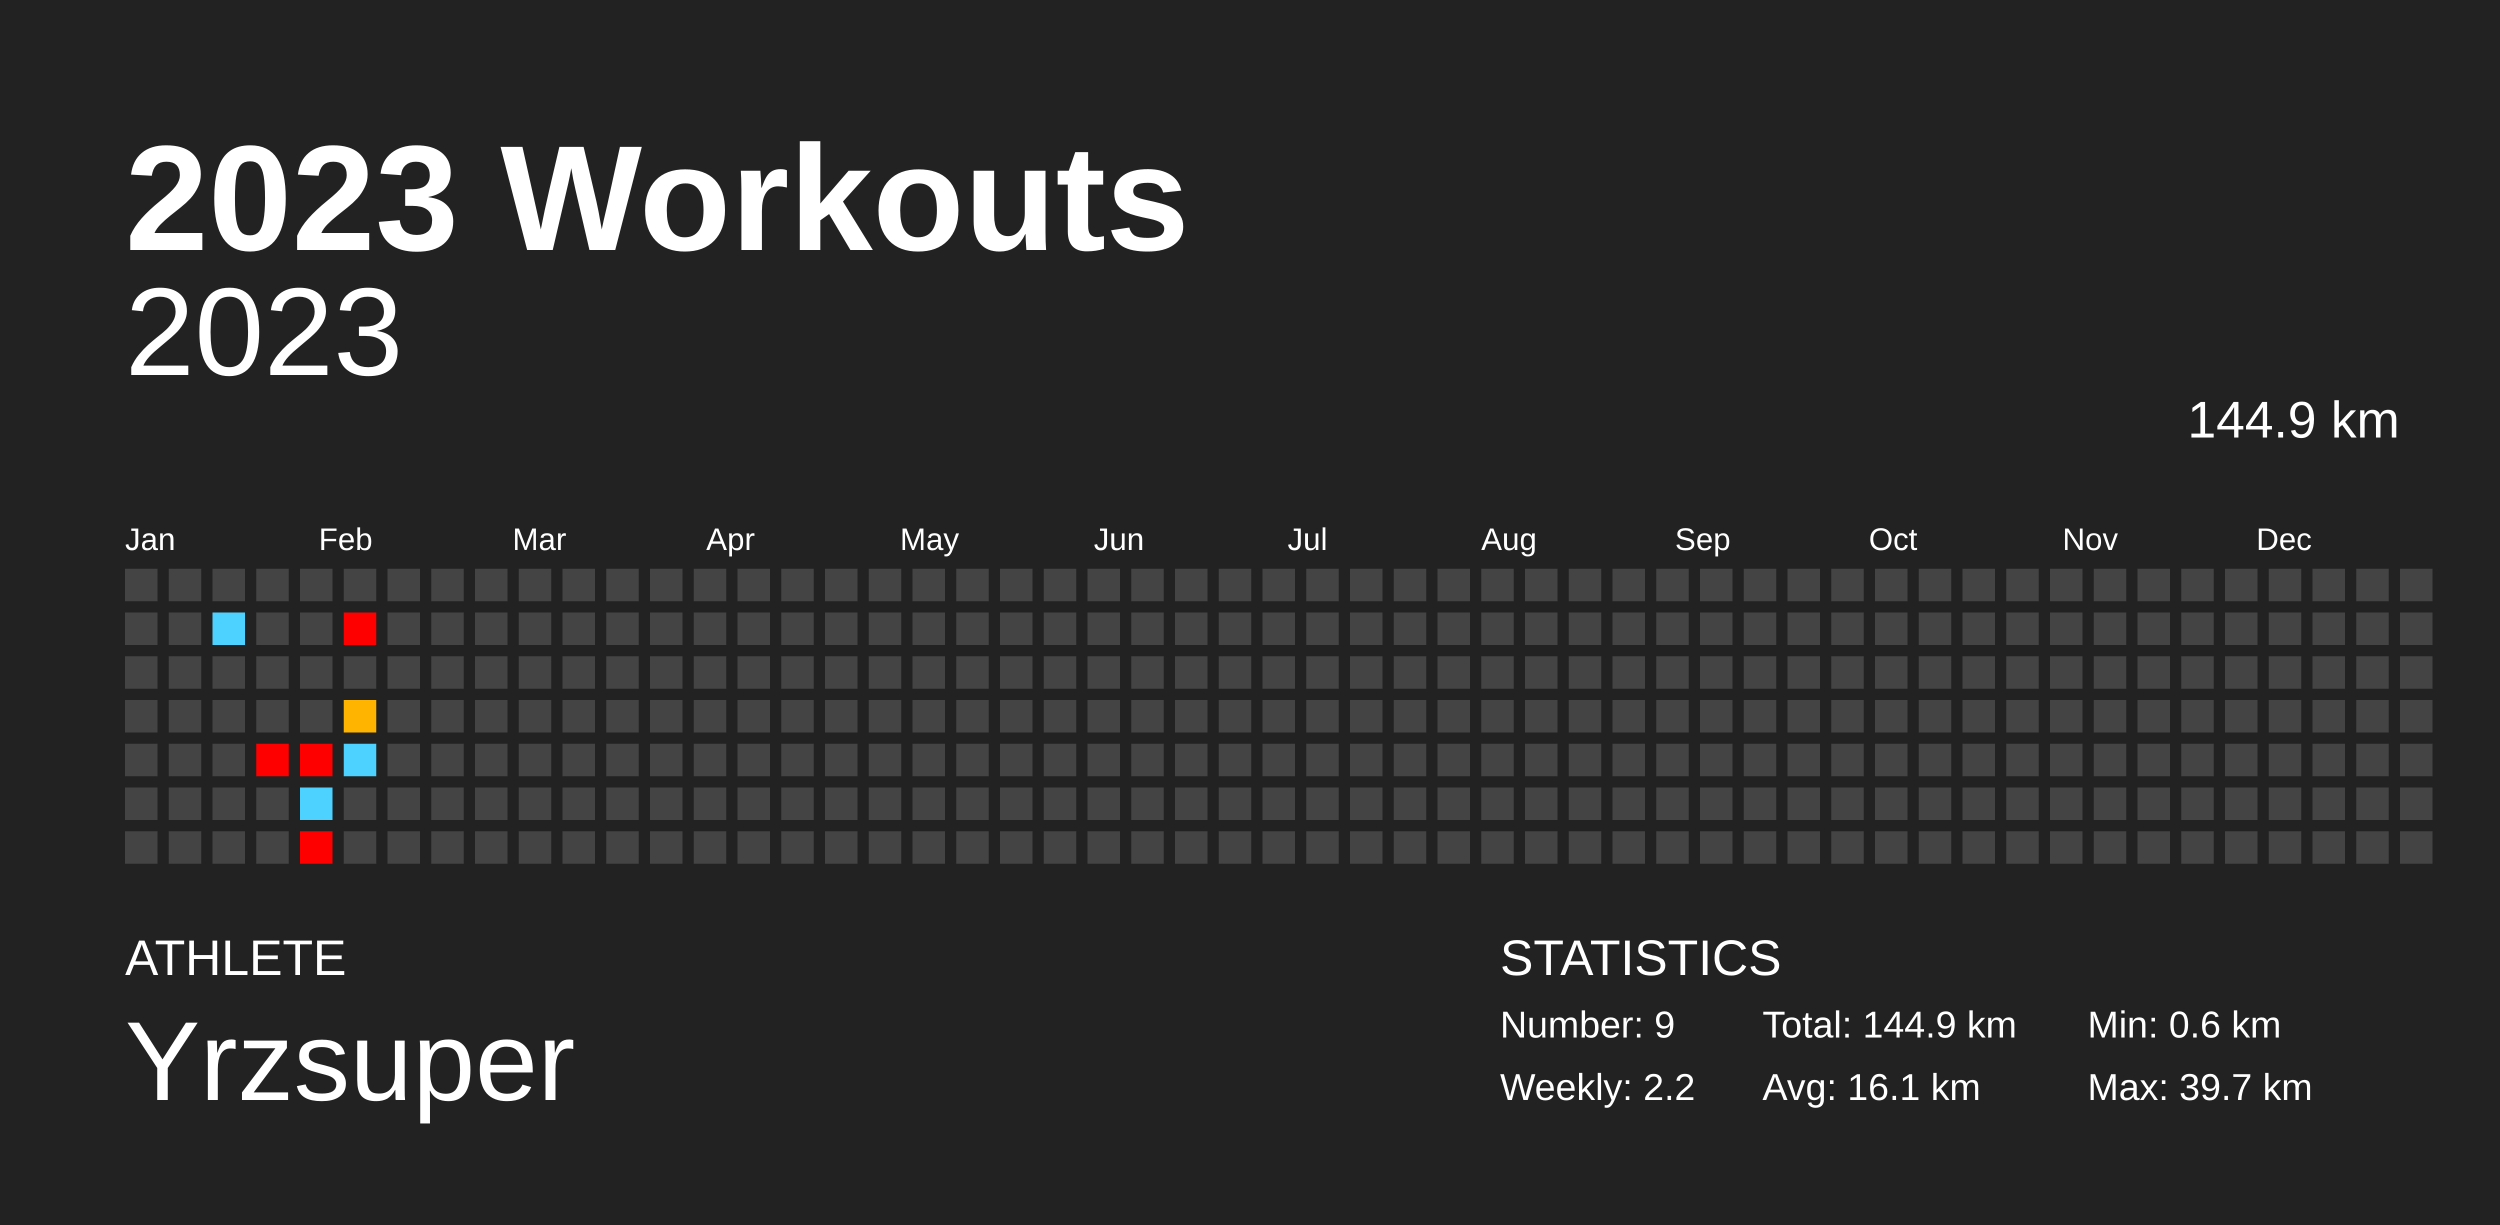
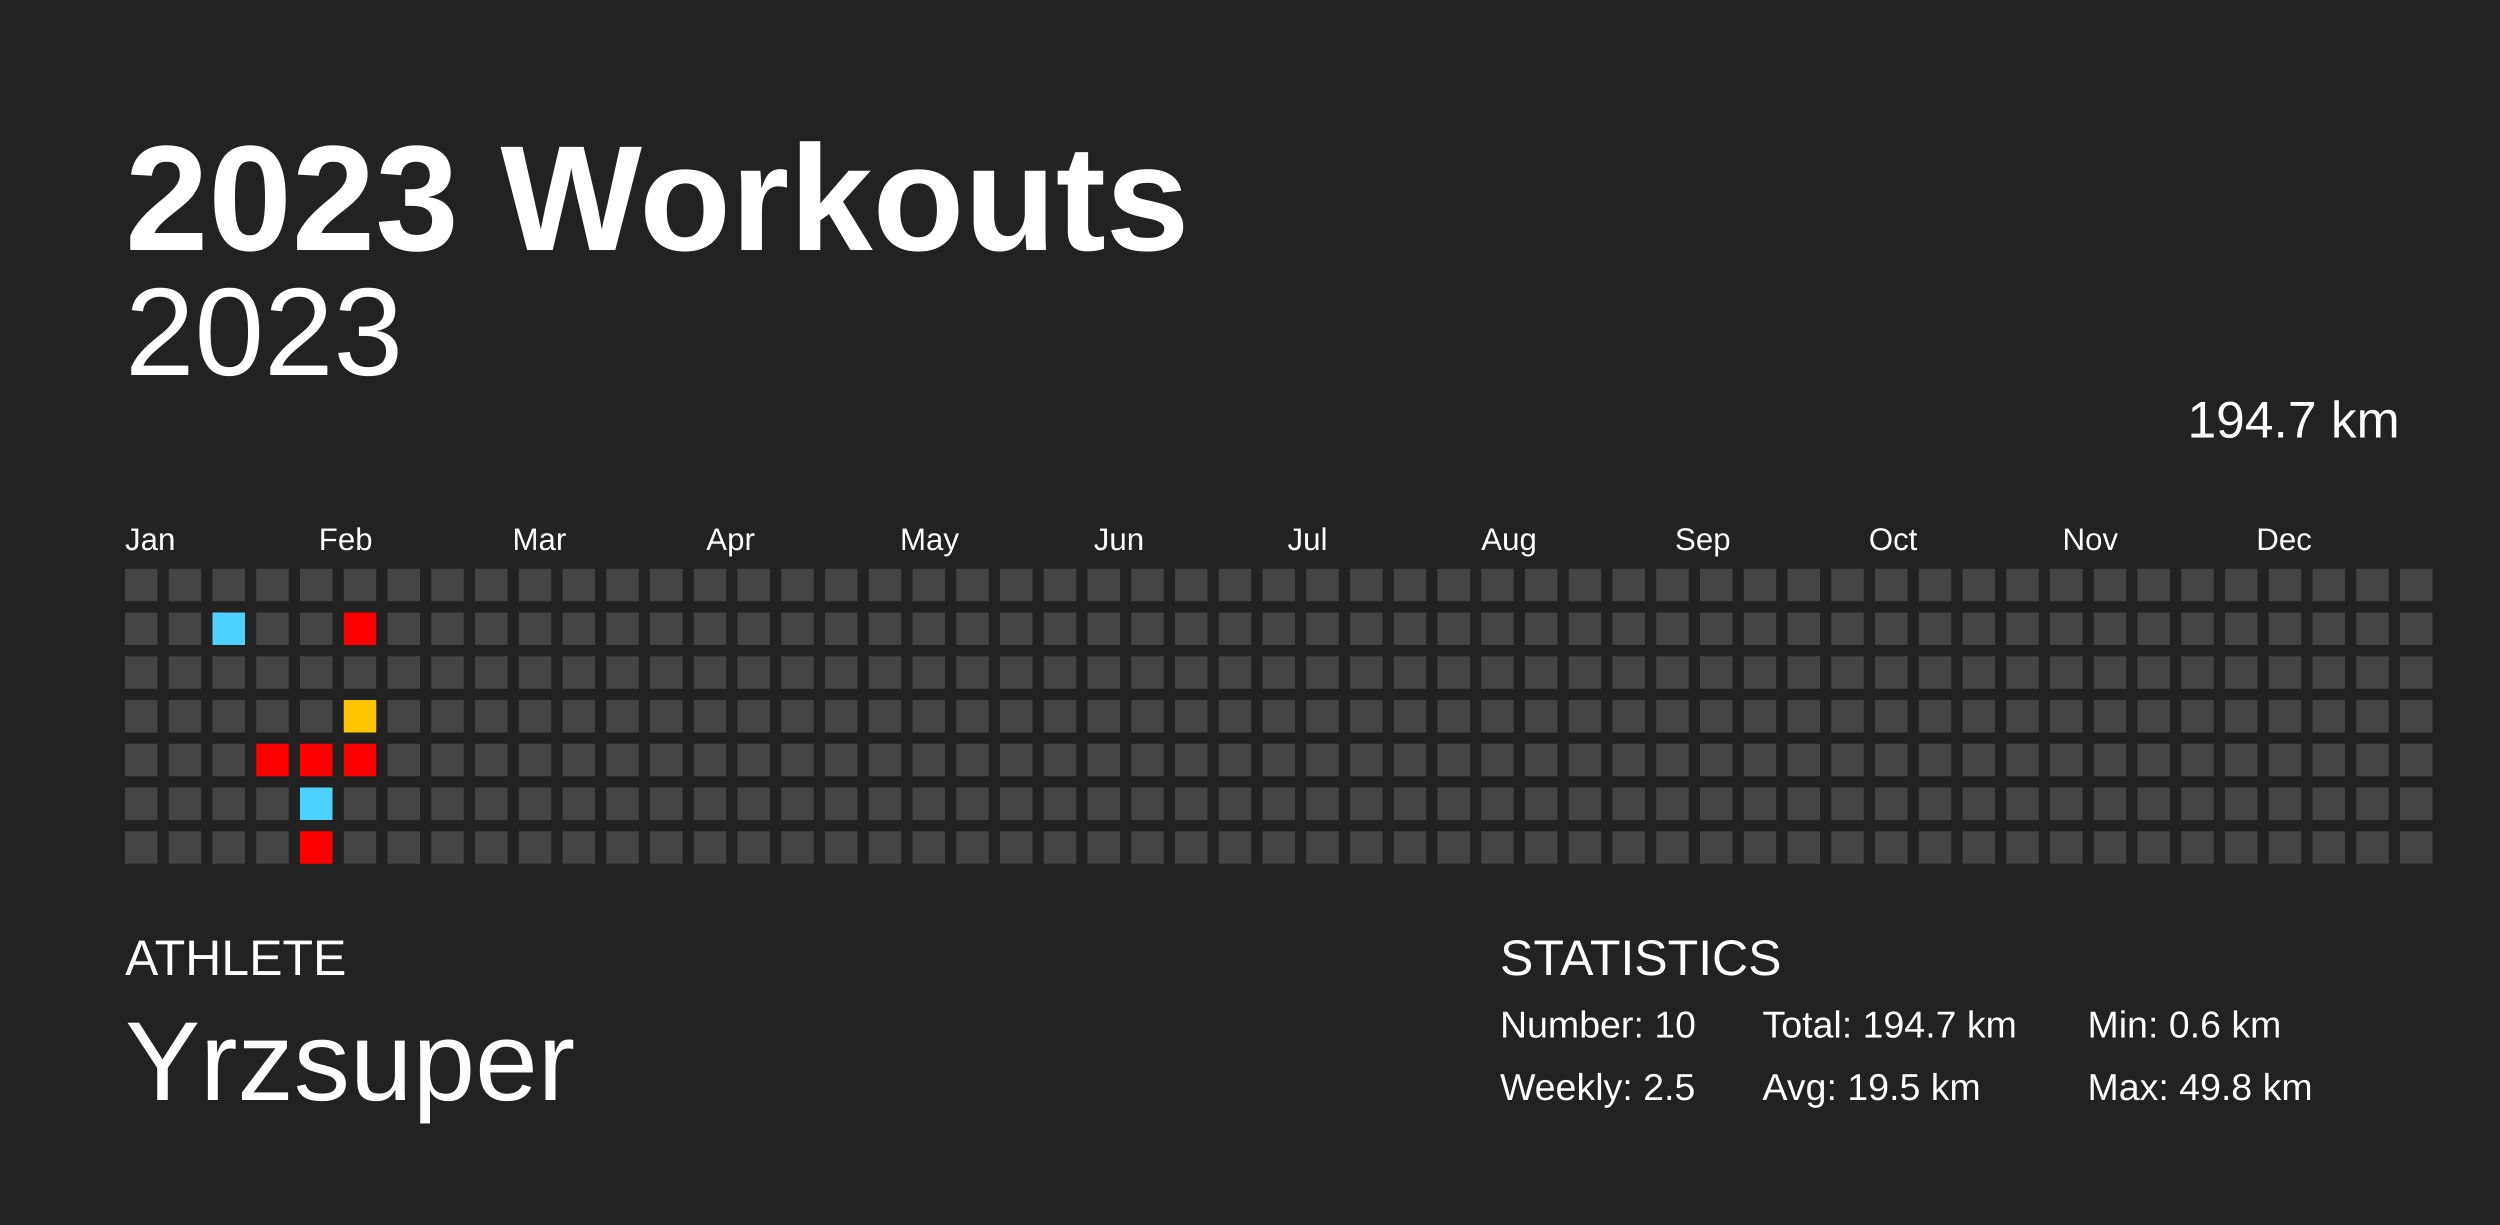
<svg xmlns="http://www.w3.org/2000/svg" baseProfile="full" height="98mm" version="1.1" viewBox="0,0,200,98" width="200mm">
  <defs />
  <rect fill="#222222" height="98" width="200" x="0" y="0" />
  <text fill="#FFFFFF" style="font-size:12px; font-family:Arial; font-weight:bold;" x="10" y="20">2023 Workouts</text>
  <text fill="#FFFFFF" style="font-size:4px; font-family:Arial" x="10" y="78">ATHLETE</text>
  <text fill="#FFFFFF" style="font-size:9px; font-family:Arial" x="10" y="88">Yrzsuper</text>
  <text fill="#FFFFFF" style="font-size:4px; font-family:Arial" x="120" y="78">STATISTICS</text>
-   <text fill="#FFFFFF" style="font-size:3px; font-family:Arial" x="120" y="83">Number: 9</text>
-   <text fill="#FFFFFF" style="font-size:3px; font-family:Arial" x="120" y="88">Weekly: 2.2</text>
-   <text fill="#FFFFFF" style="font-size:3px; font-family:Arial" x="141" y="83">Total: 144.9 km</text>
-   <text fill="#FFFFFF" style="font-size:3px; font-family:Arial" x="141" y="88">Avg: 16.1 km</text>
+   <text fill="#FFFFFF" style="font-size:3px; font-family:Arial" x="120" y="83">Number: 10</text>
+   <text fill="#FFFFFF" style="font-size:3px; font-family:Arial" x="120" y="88">Weekly: 2.5</text>
+   <text fill="#FFFFFF" style="font-size:3px; font-family:Arial" x="141" y="83">Total: 194.7 km</text>
+   <text fill="#FFFFFF" style="font-size:3px; font-family:Arial" x="141" y="88">Avg: 19.5 km</text>
  <text fill="#FFFFFF" style="font-size:3px; font-family:Arial" x="167" y="83">Min: 0.6 km</text>
-   <text fill="#FFFFFF" style="font-size:3px; font-family:Arial" x="167" y="88">Max: 39.7 km</text>
+   <text fill="#FFFFFF" style="font-size:3px; font-family:Arial" x="167" y="88">Max: 49.8 km</text>
  <text alignment-baseline="hanging" fill="#FFFFFF" style="font-size:10.0px; font-family:Arial;" x="10" y="30">2023</text>
-   <text alignment-baseline="hanging" fill="#FFFFFF" style="font-size:4.125px; font-family:Arial;" x="175" y="35">144.9 km</text>
+   <text alignment-baseline="hanging" fill="#FFFFFF" style="font-size:4.125px; font-family:Arial;" x="175" y="35">194.7 km</text>
  <text fill="#FFFFFF" style="font-size:2.5px; font-family:Arial" x="10.0" y="44">Jan</text>
  <text fill="#FFFFFF" style="font-size:2.5px; font-family:Arial" x="25.5" y="44">Feb</text>
  <text fill="#FFFFFF" style="font-size:2.5px; font-family:Arial" x="41.0" y="44">Mar</text>
  <text fill="#FFFFFF" style="font-size:2.5px; font-family:Arial" x="56.5" y="44">Apr</text>
  <text fill="#FFFFFF" style="font-size:2.5px; font-family:Arial" x="72.0" y="44">May</text>
  <text fill="#FFFFFF" style="font-size:2.5px; font-family:Arial" x="87.5" y="44">Jun</text>
  <text fill="#FFFFFF" style="font-size:2.5px; font-family:Arial" x="103.0" y="44">Jul</text>
  <text fill="#FFFFFF" style="font-size:2.5px; font-family:Arial" x="118.5" y="44">Aug</text>
  <text fill="#FFFFFF" style="font-size:2.5px; font-family:Arial" x="134.0" y="44">Sep</text>
  <text fill="#FFFFFF" style="font-size:2.5px; font-family:Arial" x="149.5" y="44">Oct</text>
  <text fill="#FFFFFF" style="font-size:2.5px; font-family:Arial" x="165.0" y="44">Nov</text>
  <text fill="#FFFFFF" style="font-size:2.5px; font-family:Arial" x="180.5" y="44">Dec</text>
  <rect fill="#444444" height="2.6" width="2.6" x="10.0" y="45.5" />
  <rect fill="#444444" height="2.6" width="2.6" x="10.0" y="49.0" />
  <rect fill="#444444" height="2.6" width="2.6" x="10.0" y="52.5" />
  <rect fill="#444444" height="2.6" width="2.6" x="10.0" y="56.0" />
  <rect fill="#444444" height="2.6" width="2.6" x="10.0" y="59.5" />
  <rect fill="#444444" height="2.6" width="2.6" x="10.0" y="63.0" />
  <rect fill="#444444" height="2.6" width="2.6" x="10.0" y="66.5" />
  <rect fill="#444444" height="2.6" width="2.6" x="13.5" y="45.5" />
  <rect fill="#444444" height="2.6" width="2.6" x="13.5" y="49.0" />
  <rect fill="#444444" height="2.6" width="2.6" x="13.5" y="52.5" />
  <rect fill="#444444" height="2.6" width="2.6" x="13.5" y="56.0" />
  <rect fill="#444444" height="2.6" width="2.6" x="13.5" y="59.5" />
  <rect fill="#444444" height="2.6" width="2.6" x="13.5" y="63.0" />
  <rect fill="#444444" height="2.6" width="2.6" x="13.5" y="66.5" />
  <rect fill="#444444" height="2.6" width="2.6" x="17.0" y="45.5" />
  <rect fill="#4dd2ff" height="2.6" width="2.6" x="17.0" y="49.0" />
  <rect fill="#444444" height="2.6" width="2.6" x="17.0" y="52.5" />
  <rect fill="#444444" height="2.6" width="2.6" x="17.0" y="56.0" />
  <rect fill="#444444" height="2.6" width="2.6" x="17.0" y="59.5" />
  <rect fill="#444444" height="2.6" width="2.6" x="17.0" y="63.0" />
  <rect fill="#444444" height="2.6" width="2.6" x="17.0" y="66.5" />
  <rect fill="#444444" height="2.6" width="2.6" x="20.5" y="45.5" />
  <rect fill="#444444" height="2.6" width="2.6" x="20.5" y="49.0" />
  <rect fill="#444444" height="2.6" width="2.6" x="20.5" y="52.5" />
  <rect fill="#444444" height="2.6" width="2.6" x="20.5" y="56.0" />
  <rect fill="red" height="2.6" width="2.6" x="20.5" y="59.5" />
  <rect fill="#444444" height="2.6" width="2.6" x="20.5" y="63.0" />
  <rect fill="#444444" height="2.6" width="2.6" x="20.5" y="66.5" />
  <rect fill="#444444" height="2.6" width="2.6" x="24.0" y="45.5" />
  <rect fill="#444444" height="2.6" width="2.6" x="24.0" y="49.0" />
  <rect fill="#444444" height="2.6" width="2.6" x="24.0" y="52.5" />
  <rect fill="#444444" height="2.6" width="2.6" x="24.0" y="56.0" />
  <rect fill="red" height="2.6" width="2.6" x="24.0" y="59.5" />
  <rect fill="#4dd2ff" height="2.6" width="2.6" x="24.0" y="63.0" />
  <rect fill="red" height="2.6" width="2.6" x="24.0" y="66.5" />
  <rect fill="#444444" height="2.6" width="2.6" x="27.5" y="45.5" />
  <rect fill="red" height="2.6" width="2.6" x="27.5" y="49.0" />
  <rect fill="#444444" height="2.6" width="2.6" x="27.5" y="52.5" />
-   <rect fill="#ffb500" height="2.6" width="2.6" x="27.5" y="56.0" />
-   <rect fill="#4dd2ff" height="2.6" width="2.6" x="27.5" y="59.5" />
+   <rect fill="#ffc600" height="2.6" width="2.6" x="27.5" y="56.0" />
+   <rect fill="red" height="2.6" width="2.6" x="27.5" y="59.5" />
  <rect fill="#444444" height="2.6" width="2.6" x="27.5" y="63.0" />
  <rect fill="#444444" height="2.6" width="2.6" x="27.5" y="66.5" />
  <rect fill="#444444" height="2.6" width="2.6" x="31.0" y="45.5" />
  <rect fill="#444444" height="2.6" width="2.6" x="31.0" y="49.0" />
  <rect fill="#444444" height="2.6" width="2.6" x="31.0" y="52.5" />
  <rect fill="#444444" height="2.6" width="2.6" x="31.0" y="56.0" />
  <rect fill="#444444" height="2.6" width="2.6" x="31.0" y="59.5" />
  <rect fill="#444444" height="2.6" width="2.6" x="31.0" y="63.0" />
  <rect fill="#444444" height="2.6" width="2.6" x="31.0" y="66.5" />
  <rect fill="#444444" height="2.6" width="2.6" x="34.5" y="45.5" />
  <rect fill="#444444" height="2.6" width="2.6" x="34.5" y="49.0" />
  <rect fill="#444444" height="2.6" width="2.6" x="34.5" y="52.5" />
  <rect fill="#444444" height="2.6" width="2.6" x="34.5" y="56.0" />
  <rect fill="#444444" height="2.6" width="2.6" x="34.5" y="59.5" />
  <rect fill="#444444" height="2.6" width="2.6" x="34.5" y="63.0" />
  <rect fill="#444444" height="2.6" width="2.6" x="34.5" y="66.5" />
  <rect fill="#444444" height="2.6" width="2.6" x="38.0" y="45.5" />
  <rect fill="#444444" height="2.6" width="2.6" x="38.0" y="49.0" />
  <rect fill="#444444" height="2.6" width="2.6" x="38.0" y="52.5" />
  <rect fill="#444444" height="2.6" width="2.6" x="38.0" y="56.0" />
  <rect fill="#444444" height="2.6" width="2.6" x="38.0" y="59.5" />
  <rect fill="#444444" height="2.6" width="2.6" x="38.0" y="63.0" />
  <rect fill="#444444" height="2.6" width="2.6" x="38.0" y="66.5" />
  <rect fill="#444444" height="2.6" width="2.6" x="41.5" y="45.5" />
  <rect fill="#444444" height="2.6" width="2.6" x="41.5" y="49.0" />
  <rect fill="#444444" height="2.6" width="2.6" x="41.5" y="52.5" />
  <rect fill="#444444" height="2.6" width="2.6" x="41.5" y="56.0" />
  <rect fill="#444444" height="2.6" width="2.6" x="41.5" y="59.5" />
  <rect fill="#444444" height="2.6" width="2.6" x="41.5" y="63.0" />
  <rect fill="#444444" height="2.6" width="2.6" x="41.5" y="66.5" />
  <rect fill="#444444" height="2.6" width="2.6" x="45.0" y="45.5" />
  <rect fill="#444444" height="2.6" width="2.6" x="45.0" y="49.0" />
  <rect fill="#444444" height="2.6" width="2.6" x="45.0" y="52.5" />
  <rect fill="#444444" height="2.6" width="2.6" x="45.0" y="56.0" />
  <rect fill="#444444" height="2.6" width="2.6" x="45.0" y="59.5" />
  <rect fill="#444444" height="2.6" width="2.6" x="45.0" y="63.0" />
  <rect fill="#444444" height="2.6" width="2.6" x="45.0" y="66.5" />
  <rect fill="#444444" height="2.6" width="2.6" x="48.5" y="45.5" />
  <rect fill="#444444" height="2.6" width="2.6" x="48.5" y="49.0" />
  <rect fill="#444444" height="2.6" width="2.6" x="48.5" y="52.5" />
  <rect fill="#444444" height="2.6" width="2.6" x="48.5" y="56.0" />
  <rect fill="#444444" height="2.6" width="2.6" x="48.5" y="59.5" />
  <rect fill="#444444" height="2.6" width="2.6" x="48.5" y="63.0" />
  <rect fill="#444444" height="2.6" width="2.6" x="48.5" y="66.5" />
  <rect fill="#444444" height="2.6" width="2.6" x="52.0" y="45.5" />
  <rect fill="#444444" height="2.6" width="2.6" x="52.0" y="49.0" />
  <rect fill="#444444" height="2.6" width="2.6" x="52.0" y="52.5" />
  <rect fill="#444444" height="2.6" width="2.6" x="52.0" y="56.0" />
  <rect fill="#444444" height="2.6" width="2.6" x="52.0" y="59.5" />
  <rect fill="#444444" height="2.6" width="2.6" x="52.0" y="63.0" />
  <rect fill="#444444" height="2.6" width="2.6" x="52.0" y="66.5" />
  <rect fill="#444444" height="2.6" width="2.6" x="55.5" y="45.5" />
  <rect fill="#444444" height="2.6" width="2.6" x="55.5" y="49.0" />
  <rect fill="#444444" height="2.6" width="2.6" x="55.5" y="52.5" />
  <rect fill="#444444" height="2.6" width="2.6" x="55.5" y="56.0" />
  <rect fill="#444444" height="2.6" width="2.6" x="55.5" y="59.5" />
  <rect fill="#444444" height="2.6" width="2.6" x="55.5" y="63.0" />
  <rect fill="#444444" height="2.6" width="2.6" x="55.5" y="66.5" />
  <rect fill="#444444" height="2.6" width="2.6" x="59.0" y="45.5" />
  <rect fill="#444444" height="2.6" width="2.6" x="59.0" y="49.0" />
  <rect fill="#444444" height="2.6" width="2.6" x="59.0" y="52.5" />
  <rect fill="#444444" height="2.6" width="2.6" x="59.0" y="56.0" />
  <rect fill="#444444" height="2.6" width="2.6" x="59.0" y="59.5" />
  <rect fill="#444444" height="2.6" width="2.6" x="59.0" y="63.0" />
  <rect fill="#444444" height="2.6" width="2.6" x="59.0" y="66.5" />
  <rect fill="#444444" height="2.6" width="2.6" x="62.5" y="45.5" />
  <rect fill="#444444" height="2.6" width="2.6" x="62.5" y="49.0" />
  <rect fill="#444444" height="2.6" width="2.6" x="62.5" y="52.5" />
  <rect fill="#444444" height="2.6" width="2.6" x="62.5" y="56.0" />
  <rect fill="#444444" height="2.6" width="2.6" x="62.5" y="59.5" />
  <rect fill="#444444" height="2.6" width="2.6" x="62.5" y="63.0" />
  <rect fill="#444444" height="2.6" width="2.6" x="62.5" y="66.5" />
  <rect fill="#444444" height="2.6" width="2.6" x="66.0" y="45.5" />
  <rect fill="#444444" height="2.6" width="2.6" x="66.0" y="49.0" />
  <rect fill="#444444" height="2.6" width="2.6" x="66.0" y="52.5" />
  <rect fill="#444444" height="2.6" width="2.6" x="66.0" y="56.0" />
  <rect fill="#444444" height="2.6" width="2.6" x="66.0" y="59.5" />
  <rect fill="#444444" height="2.6" width="2.6" x="66.0" y="63.0" />
  <rect fill="#444444" height="2.6" width="2.6" x="66.0" y="66.5" />
  <rect fill="#444444" height="2.6" width="2.6" x="69.5" y="45.5" />
  <rect fill="#444444" height="2.6" width="2.6" x="69.5" y="49.0" />
  <rect fill="#444444" height="2.6" width="2.6" x="69.5" y="52.5" />
  <rect fill="#444444" height="2.6" width="2.6" x="69.5" y="56.0" />
  <rect fill="#444444" height="2.6" width="2.6" x="69.5" y="59.5" />
  <rect fill="#444444" height="2.6" width="2.6" x="69.5" y="63.0" />
  <rect fill="#444444" height="2.6" width="2.6" x="69.5" y="66.5" />
  <rect fill="#444444" height="2.6" width="2.6" x="73.0" y="45.5" />
  <rect fill="#444444" height="2.6" width="2.6" x="73.0" y="49.0" />
  <rect fill="#444444" height="2.6" width="2.6" x="73.0" y="52.5" />
  <rect fill="#444444" height="2.6" width="2.6" x="73.0" y="56.0" />
  <rect fill="#444444" height="2.6" width="2.6" x="73.0" y="59.5" />
  <rect fill="#444444" height="2.6" width="2.6" x="73.0" y="63.0" />
  <rect fill="#444444" height="2.6" width="2.6" x="73.0" y="66.5" />
  <rect fill="#444444" height="2.6" width="2.6" x="76.5" y="45.5" />
  <rect fill="#444444" height="2.6" width="2.6" x="76.5" y="49.0" />
  <rect fill="#444444" height="2.6" width="2.6" x="76.5" y="52.5" />
  <rect fill="#444444" height="2.6" width="2.6" x="76.5" y="56.0" />
  <rect fill="#444444" height="2.6" width="2.6" x="76.5" y="59.5" />
  <rect fill="#444444" height="2.6" width="2.6" x="76.5" y="63.0" />
  <rect fill="#444444" height="2.6" width="2.6" x="76.5" y="66.5" />
  <rect fill="#444444" height="2.6" width="2.6" x="80.0" y="45.5" />
  <rect fill="#444444" height="2.6" width="2.6" x="80.0" y="49.0" />
  <rect fill="#444444" height="2.6" width="2.6" x="80.0" y="52.5" />
  <rect fill="#444444" height="2.6" width="2.6" x="80.0" y="56.0" />
  <rect fill="#444444" height="2.6" width="2.6" x="80.0" y="59.5" />
  <rect fill="#444444" height="2.6" width="2.6" x="80.0" y="63.0" />
  <rect fill="#444444" height="2.6" width="2.6" x="80.0" y="66.5" />
  <rect fill="#444444" height="2.6" width="2.6" x="83.5" y="45.5" />
  <rect fill="#444444" height="2.6" width="2.6" x="83.5" y="49.0" />
  <rect fill="#444444" height="2.6" width="2.6" x="83.5" y="52.5" />
  <rect fill="#444444" height="2.6" width="2.6" x="83.5" y="56.0" />
  <rect fill="#444444" height="2.6" width="2.6" x="83.5" y="59.5" />
  <rect fill="#444444" height="2.6" width="2.6" x="83.5" y="63.0" />
  <rect fill="#444444" height="2.6" width="2.6" x="83.5" y="66.5" />
  <rect fill="#444444" height="2.6" width="2.6" x="87.0" y="45.5" />
  <rect fill="#444444" height="2.6" width="2.6" x="87.0" y="49.0" />
  <rect fill="#444444" height="2.6" width="2.6" x="87.0" y="52.5" />
  <rect fill="#444444" height="2.6" width="2.6" x="87.0" y="56.0" />
  <rect fill="#444444" height="2.6" width="2.6" x="87.0" y="59.5" />
  <rect fill="#444444" height="2.6" width="2.6" x="87.0" y="63.0" />
  <rect fill="#444444" height="2.6" width="2.6" x="87.0" y="66.5" />
  <rect fill="#444444" height="2.6" width="2.6" x="90.5" y="45.5" />
  <rect fill="#444444" height="2.6" width="2.6" x="90.5" y="49.0" />
  <rect fill="#444444" height="2.6" width="2.6" x="90.5" y="52.5" />
  <rect fill="#444444" height="2.6" width="2.6" x="90.5" y="56.0" />
  <rect fill="#444444" height="2.6" width="2.6" x="90.5" y="59.5" />
  <rect fill="#444444" height="2.6" width="2.6" x="90.5" y="63.0" />
  <rect fill="#444444" height="2.6" width="2.6" x="90.5" y="66.5" />
  <rect fill="#444444" height="2.6" width="2.6" x="94.0" y="45.5" />
  <rect fill="#444444" height="2.6" width="2.6" x="94.0" y="49.0" />
  <rect fill="#444444" height="2.6" width="2.6" x="94.0" y="52.5" />
  <rect fill="#444444" height="2.6" width="2.6" x="94.0" y="56.0" />
  <rect fill="#444444" height="2.6" width="2.6" x="94.0" y="59.5" />
  <rect fill="#444444" height="2.6" width="2.6" x="94.0" y="63.0" />
  <rect fill="#444444" height="2.6" width="2.6" x="94.0" y="66.5" />
  <rect fill="#444444" height="2.6" width="2.6" x="97.5" y="45.5" />
  <rect fill="#444444" height="2.6" width="2.6" x="97.5" y="49.0" />
  <rect fill="#444444" height="2.6" width="2.6" x="97.5" y="52.5" />
  <rect fill="#444444" height="2.6" width="2.6" x="97.5" y="56.0" />
  <rect fill="#444444" height="2.6" width="2.6" x="97.5" y="59.5" />
  <rect fill="#444444" height="2.6" width="2.6" x="97.5" y="63.0" />
  <rect fill="#444444" height="2.6" width="2.6" x="97.5" y="66.5" />
  <rect fill="#444444" height="2.6" width="2.6" x="101.0" y="45.5" />
  <rect fill="#444444" height="2.6" width="2.6" x="101.0" y="49.0" />
  <rect fill="#444444" height="2.6" width="2.6" x="101.0" y="52.5" />
  <rect fill="#444444" height="2.6" width="2.6" x="101.0" y="56.0" />
  <rect fill="#444444" height="2.6" width="2.6" x="101.0" y="59.5" />
  <rect fill="#444444" height="2.6" width="2.6" x="101.0" y="63.0" />
  <rect fill="#444444" height="2.6" width="2.6" x="101.0" y="66.5" />
  <rect fill="#444444" height="2.6" width="2.6" x="104.5" y="45.5" />
  <rect fill="#444444" height="2.6" width="2.6" x="104.5" y="49.0" />
  <rect fill="#444444" height="2.6" width="2.6" x="104.5" y="52.5" />
  <rect fill="#444444" height="2.6" width="2.6" x="104.5" y="56.0" />
  <rect fill="#444444" height="2.6" width="2.6" x="104.5" y="59.5" />
  <rect fill="#444444" height="2.6" width="2.6" x="104.5" y="63.0" />
  <rect fill="#444444" height="2.6" width="2.6" x="104.5" y="66.5" />
  <rect fill="#444444" height="2.6" width="2.6" x="108.0" y="45.5" />
  <rect fill="#444444" height="2.6" width="2.6" x="108.0" y="49.0" />
  <rect fill="#444444" height="2.6" width="2.6" x="108.0" y="52.5" />
  <rect fill="#444444" height="2.6" width="2.6" x="108.0" y="56.0" />
  <rect fill="#444444" height="2.6" width="2.6" x="108.0" y="59.5" />
  <rect fill="#444444" height="2.6" width="2.6" x="108.0" y="63.0" />
  <rect fill="#444444" height="2.6" width="2.6" x="108.0" y="66.5" />
  <rect fill="#444444" height="2.6" width="2.6" x="111.5" y="45.5" />
  <rect fill="#444444" height="2.6" width="2.6" x="111.5" y="49.0" />
  <rect fill="#444444" height="2.6" width="2.6" x="111.5" y="52.5" />
  <rect fill="#444444" height="2.6" width="2.6" x="111.5" y="56.0" />
  <rect fill="#444444" height="2.6" width="2.6" x="111.5" y="59.5" />
  <rect fill="#444444" height="2.6" width="2.6" x="111.5" y="63.0" />
  <rect fill="#444444" height="2.6" width="2.6" x="111.5" y="66.5" />
  <rect fill="#444444" height="2.6" width="2.6" x="115.0" y="45.5" />
  <rect fill="#444444" height="2.6" width="2.6" x="115.0" y="49.0" />
  <rect fill="#444444" height="2.6" width="2.6" x="115.0" y="52.5" />
  <rect fill="#444444" height="2.6" width="2.6" x="115.0" y="56.0" />
  <rect fill="#444444" height="2.6" width="2.6" x="115.0" y="59.5" />
  <rect fill="#444444" height="2.6" width="2.6" x="115.0" y="63.0" />
  <rect fill="#444444" height="2.6" width="2.6" x="115.0" y="66.5" />
  <rect fill="#444444" height="2.6" width="2.6" x="118.5" y="45.5" />
  <rect fill="#444444" height="2.6" width="2.6" x="118.5" y="49.0" />
  <rect fill="#444444" height="2.6" width="2.6" x="118.5" y="52.5" />
  <rect fill="#444444" height="2.6" width="2.6" x="118.5" y="56.0" />
  <rect fill="#444444" height="2.6" width="2.6" x="118.5" y="59.5" />
  <rect fill="#444444" height="2.6" width="2.6" x="118.5" y="63.0" />
  <rect fill="#444444" height="2.6" width="2.6" x="118.5" y="66.5" />
  <rect fill="#444444" height="2.6" width="2.6" x="122.0" y="45.5" />
  <rect fill="#444444" height="2.6" width="2.6" x="122.0" y="49.0" />
  <rect fill="#444444" height="2.6" width="2.6" x="122.0" y="52.5" />
  <rect fill="#444444" height="2.6" width="2.6" x="122.0" y="56.0" />
  <rect fill="#444444" height="2.6" width="2.6" x="122.0" y="59.5" />
  <rect fill="#444444" height="2.6" width="2.6" x="122.0" y="63.0" />
  <rect fill="#444444" height="2.6" width="2.6" x="122.0" y="66.5" />
  <rect fill="#444444" height="2.6" width="2.6" x="125.5" y="45.5" />
  <rect fill="#444444" height="2.6" width="2.6" x="125.5" y="49.0" />
  <rect fill="#444444" height="2.6" width="2.6" x="125.5" y="52.5" />
  <rect fill="#444444" height="2.6" width="2.6" x="125.5" y="56.0" />
  <rect fill="#444444" height="2.6" width="2.6" x="125.5" y="59.5" />
  <rect fill="#444444" height="2.6" width="2.6" x="125.5" y="63.0" />
  <rect fill="#444444" height="2.6" width="2.6" x="125.5" y="66.5" />
  <rect fill="#444444" height="2.6" width="2.6" x="129.0" y="45.5" />
  <rect fill="#444444" height="2.6" width="2.6" x="129.0" y="49.0" />
  <rect fill="#444444" height="2.6" width="2.6" x="129.0" y="52.5" />
  <rect fill="#444444" height="2.6" width="2.6" x="129.0" y="56.0" />
  <rect fill="#444444" height="2.6" width="2.6" x="129.0" y="59.5" />
  <rect fill="#444444" height="2.6" width="2.6" x="129.0" y="63.0" />
  <rect fill="#444444" height="2.6" width="2.6" x="129.0" y="66.5" />
  <rect fill="#444444" height="2.6" width="2.6" x="132.5" y="45.5" />
  <rect fill="#444444" height="2.6" width="2.6" x="132.5" y="49.0" />
  <rect fill="#444444" height="2.6" width="2.6" x="132.5" y="52.5" />
  <rect fill="#444444" height="2.6" width="2.6" x="132.5" y="56.0" />
  <rect fill="#444444" height="2.6" width="2.6" x="132.5" y="59.5" />
  <rect fill="#444444" height="2.6" width="2.6" x="132.5" y="63.0" />
  <rect fill="#444444" height="2.6" width="2.6" x="132.5" y="66.5" />
  <rect fill="#444444" height="2.6" width="2.6" x="136.0" y="45.5" />
  <rect fill="#444444" height="2.6" width="2.6" x="136.0" y="49.0" />
  <rect fill="#444444" height="2.6" width="2.6" x="136.0" y="52.5" />
  <rect fill="#444444" height="2.6" width="2.6" x="136.0" y="56.0" />
  <rect fill="#444444" height="2.6" width="2.6" x="136.0" y="59.5" />
  <rect fill="#444444" height="2.6" width="2.6" x="136.0" y="63.0" />
  <rect fill="#444444" height="2.6" width="2.6" x="136.0" y="66.5" />
  <rect fill="#444444" height="2.6" width="2.6" x="139.5" y="45.5" />
  <rect fill="#444444" height="2.6" width="2.6" x="139.5" y="49.0" />
  <rect fill="#444444" height="2.6" width="2.6" x="139.5" y="52.5" />
  <rect fill="#444444" height="2.6" width="2.6" x="139.5" y="56.0" />
  <rect fill="#444444" height="2.6" width="2.6" x="139.5" y="59.5" />
  <rect fill="#444444" height="2.6" width="2.6" x="139.5" y="63.0" />
  <rect fill="#444444" height="2.6" width="2.6" x="139.5" y="66.5" />
  <rect fill="#444444" height="2.6" width="2.6" x="143.0" y="45.5" />
  <rect fill="#444444" height="2.6" width="2.6" x="143.0" y="49.0" />
  <rect fill="#444444" height="2.6" width="2.6" x="143.0" y="52.5" />
  <rect fill="#444444" height="2.6" width="2.6" x="143.0" y="56.0" />
  <rect fill="#444444" height="2.6" width="2.6" x="143.0" y="59.5" />
  <rect fill="#444444" height="2.6" width="2.6" x="143.0" y="63.0" />
  <rect fill="#444444" height="2.6" width="2.6" x="143.0" y="66.5" />
  <rect fill="#444444" height="2.6" width="2.6" x="146.5" y="45.5" />
  <rect fill="#444444" height="2.6" width="2.6" x="146.5" y="49.0" />
  <rect fill="#444444" height="2.6" width="2.6" x="146.5" y="52.5" />
  <rect fill="#444444" height="2.6" width="2.6" x="146.5" y="56.0" />
  <rect fill="#444444" height="2.6" width="2.6" x="146.5" y="59.5" />
  <rect fill="#444444" height="2.6" width="2.6" x="146.5" y="63.0" />
  <rect fill="#444444" height="2.6" width="2.6" x="146.5" y="66.5" />
  <rect fill="#444444" height="2.6" width="2.6" x="150.0" y="45.5" />
  <rect fill="#444444" height="2.6" width="2.6" x="150.0" y="49.0" />
  <rect fill="#444444" height="2.6" width="2.6" x="150.0" y="52.5" />
  <rect fill="#444444" height="2.6" width="2.6" x="150.0" y="56.0" />
  <rect fill="#444444" height="2.6" width="2.6" x="150.0" y="59.5" />
  <rect fill="#444444" height="2.6" width="2.6" x="150.0" y="63.0" />
  <rect fill="#444444" height="2.6" width="2.6" x="150.0" y="66.5" />
  <rect fill="#444444" height="2.6" width="2.6" x="153.5" y="45.5" />
  <rect fill="#444444" height="2.6" width="2.6" x="153.5" y="49.0" />
  <rect fill="#444444" height="2.6" width="2.6" x="153.5" y="52.5" />
  <rect fill="#444444" height="2.6" width="2.6" x="153.5" y="56.0" />
  <rect fill="#444444" height="2.6" width="2.6" x="153.5" y="59.5" />
  <rect fill="#444444" height="2.6" width="2.6" x="153.5" y="63.0" />
  <rect fill="#444444" height="2.6" width="2.6" x="153.5" y="66.5" />
  <rect fill="#444444" height="2.6" width="2.6" x="157.0" y="45.5" />
  <rect fill="#444444" height="2.6" width="2.6" x="157.0" y="49.0" />
  <rect fill="#444444" height="2.6" width="2.6" x="157.0" y="52.5" />
  <rect fill="#444444" height="2.6" width="2.6" x="157.0" y="56.0" />
  <rect fill="#444444" height="2.6" width="2.6" x="157.0" y="59.5" />
  <rect fill="#444444" height="2.6" width="2.6" x="157.0" y="63.0" />
  <rect fill="#444444" height="2.6" width="2.6" x="157.0" y="66.5" />
  <rect fill="#444444" height="2.6" width="2.6" x="160.5" y="45.5" />
  <rect fill="#444444" height="2.6" width="2.6" x="160.5" y="49.0" />
  <rect fill="#444444" height="2.6" width="2.6" x="160.5" y="52.5" />
  <rect fill="#444444" height="2.6" width="2.6" x="160.5" y="56.0" />
  <rect fill="#444444" height="2.6" width="2.6" x="160.5" y="59.5" />
  <rect fill="#444444" height="2.6" width="2.6" x="160.5" y="63.0" />
  <rect fill="#444444" height="2.6" width="2.6" x="160.5" y="66.5" />
  <rect fill="#444444" height="2.6" width="2.6" x="164.0" y="45.5" />
  <rect fill="#444444" height="2.6" width="2.6" x="164.0" y="49.0" />
  <rect fill="#444444" height="2.6" width="2.6" x="164.0" y="52.5" />
  <rect fill="#444444" height="2.6" width="2.6" x="164.0" y="56.0" />
  <rect fill="#444444" height="2.6" width="2.6" x="164.0" y="59.5" />
  <rect fill="#444444" height="2.6" width="2.6" x="164.0" y="63.0" />
  <rect fill="#444444" height="2.6" width="2.6" x="164.0" y="66.5" />
  <rect fill="#444444" height="2.6" width="2.6" x="167.5" y="45.5" />
  <rect fill="#444444" height="2.6" width="2.6" x="167.5" y="49.0" />
  <rect fill="#444444" height="2.6" width="2.6" x="167.5" y="52.5" />
  <rect fill="#444444" height="2.6" width="2.6" x="167.5" y="56.0" />
  <rect fill="#444444" height="2.6" width="2.6" x="167.5" y="59.5" />
  <rect fill="#444444" height="2.6" width="2.6" x="167.5" y="63.0" />
  <rect fill="#444444" height="2.6" width="2.6" x="167.5" y="66.5" />
  <rect fill="#444444" height="2.6" width="2.6" x="171.0" y="45.5" />
  <rect fill="#444444" height="2.6" width="2.6" x="171.0" y="49.0" />
  <rect fill="#444444" height="2.6" width="2.6" x="171.0" y="52.5" />
  <rect fill="#444444" height="2.6" width="2.6" x="171.0" y="56.0" />
  <rect fill="#444444" height="2.6" width="2.6" x="171.0" y="59.5" />
  <rect fill="#444444" height="2.6" width="2.6" x="171.0" y="63.0" />
  <rect fill="#444444" height="2.6" width="2.6" x="171.0" y="66.5" />
  <rect fill="#444444" height="2.6" width="2.6" x="174.5" y="45.5" />
  <rect fill="#444444" height="2.6" width="2.6" x="174.5" y="49.0" />
  <rect fill="#444444" height="2.6" width="2.6" x="174.5" y="52.5" />
  <rect fill="#444444" height="2.6" width="2.6" x="174.5" y="56.0" />
  <rect fill="#444444" height="2.6" width="2.6" x="174.5" y="59.5" />
  <rect fill="#444444" height="2.6" width="2.6" x="174.5" y="63.0" />
  <rect fill="#444444" height="2.6" width="2.6" x="174.5" y="66.5" />
  <rect fill="#444444" height="2.6" width="2.6" x="178.0" y="45.5" />
  <rect fill="#444444" height="2.6" width="2.6" x="178.0" y="49.0" />
  <rect fill="#444444" height="2.6" width="2.6" x="178.0" y="52.5" />
  <rect fill="#444444" height="2.6" width="2.6" x="178.0" y="56.0" />
  <rect fill="#444444" height="2.6" width="2.6" x="178.0" y="59.5" />
  <rect fill="#444444" height="2.6" width="2.6" x="178.0" y="63.0" />
  <rect fill="#444444" height="2.6" width="2.6" x="178.0" y="66.5" />
  <rect fill="#444444" height="2.6" width="2.6" x="181.5" y="45.5" />
  <rect fill="#444444" height="2.6" width="2.6" x="181.5" y="49.0" />
  <rect fill="#444444" height="2.6" width="2.6" x="181.5" y="52.5" />
  <rect fill="#444444" height="2.6" width="2.6" x="181.5" y="56.0" />
  <rect fill="#444444" height="2.6" width="2.6" x="181.5" y="59.5" />
  <rect fill="#444444" height="2.6" width="2.6" x="181.5" y="63.0" />
  <rect fill="#444444" height="2.6" width="2.6" x="181.5" y="66.5" />
  <rect fill="#444444" height="2.6" width="2.6" x="185.0" y="45.5" />
  <rect fill="#444444" height="2.6" width="2.6" x="185.0" y="49.0" />
  <rect fill="#444444" height="2.6" width="2.6" x="185.0" y="52.5" />
  <rect fill="#444444" height="2.6" width="2.6" x="185.0" y="56.0" />
  <rect fill="#444444" height="2.6" width="2.6" x="185.0" y="59.5" />
  <rect fill="#444444" height="2.6" width="2.6" x="185.0" y="63.0" />
  <rect fill="#444444" height="2.6" width="2.6" x="185.0" y="66.5" />
  <rect fill="#444444" height="2.6" width="2.6" x="188.5" y="45.5" />
  <rect fill="#444444" height="2.6" width="2.6" x="188.5" y="49.0" />
  <rect fill="#444444" height="2.6" width="2.6" x="188.5" y="52.5" />
  <rect fill="#444444" height="2.6" width="2.6" x="188.5" y="56.0" />
  <rect fill="#444444" height="2.6" width="2.6" x="188.5" y="59.5" />
  <rect fill="#444444" height="2.6" width="2.6" x="188.5" y="63.0" />
  <rect fill="#444444" height="2.6" width="2.6" x="188.5" y="66.5" />
  <rect fill="#444444" height="2.6" width="2.6" x="192.0" y="45.5" />
  <rect fill="#444444" height="2.6" width="2.6" x="192.0" y="49.0" />
  <rect fill="#444444" height="2.6" width="2.6" x="192.0" y="52.5" />
  <rect fill="#444444" height="2.6" width="2.6" x="192.0" y="56.0" />
  <rect fill="#444444" height="2.6" width="2.6" x="192.0" y="59.5" />
  <rect fill="#444444" height="2.6" width="2.6" x="192.0" y="63.0" />
  <rect fill="#444444" height="2.6" width="2.6" x="192.0" y="66.5" />
</svg>
